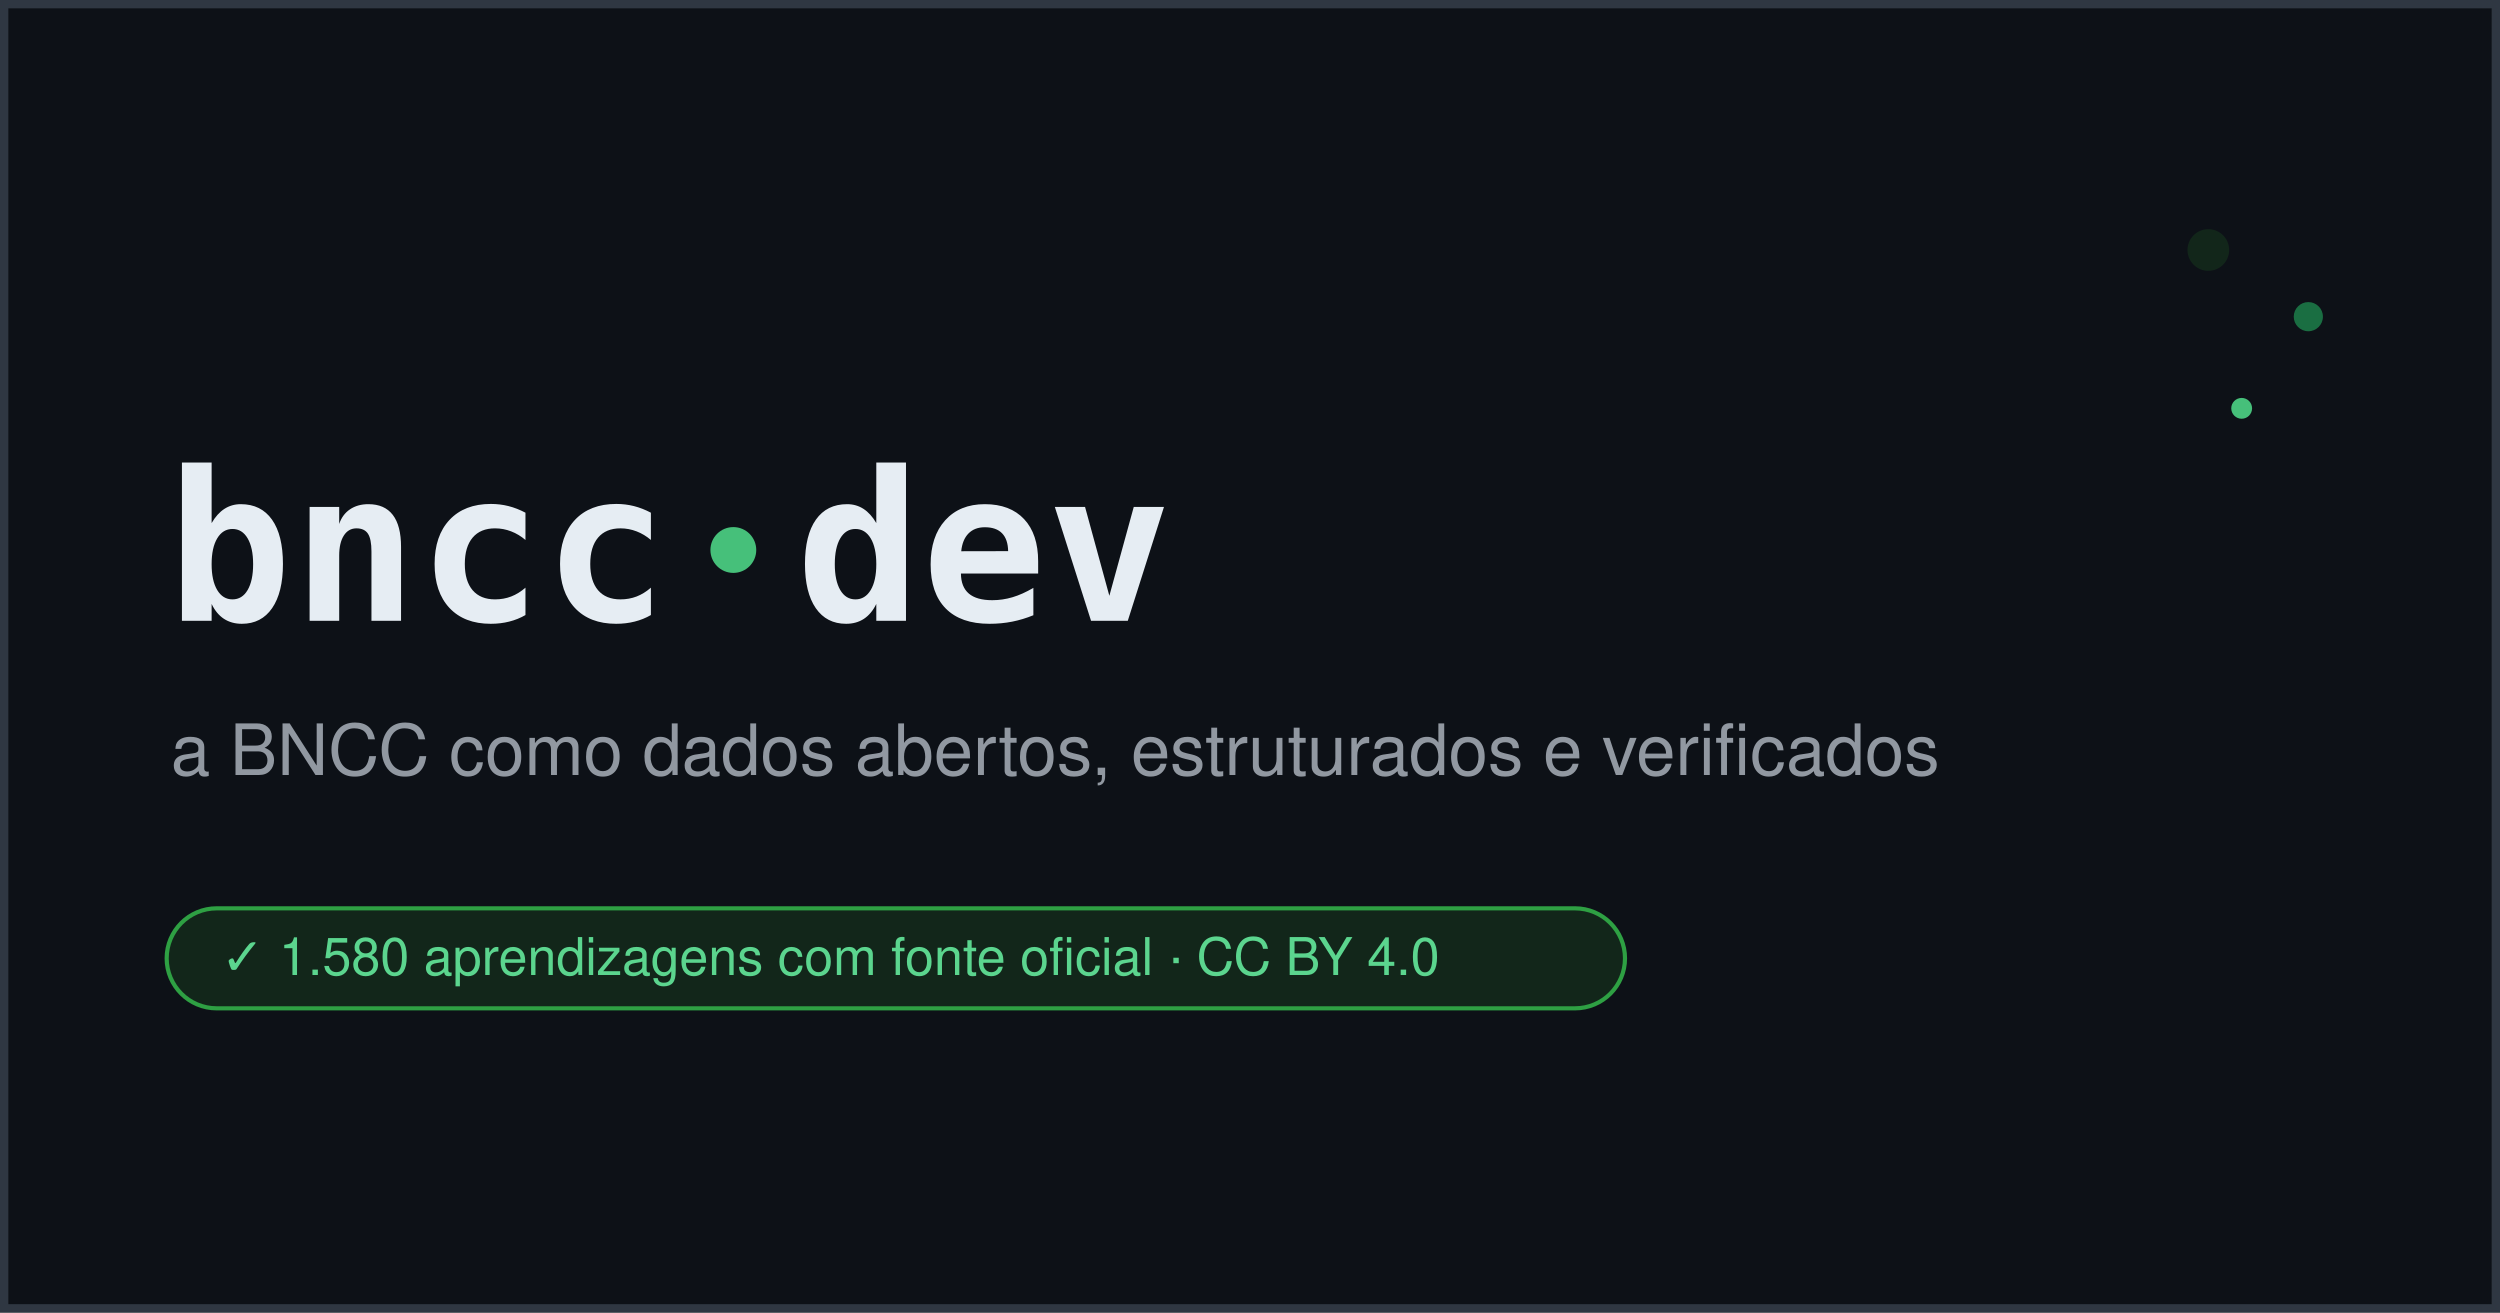
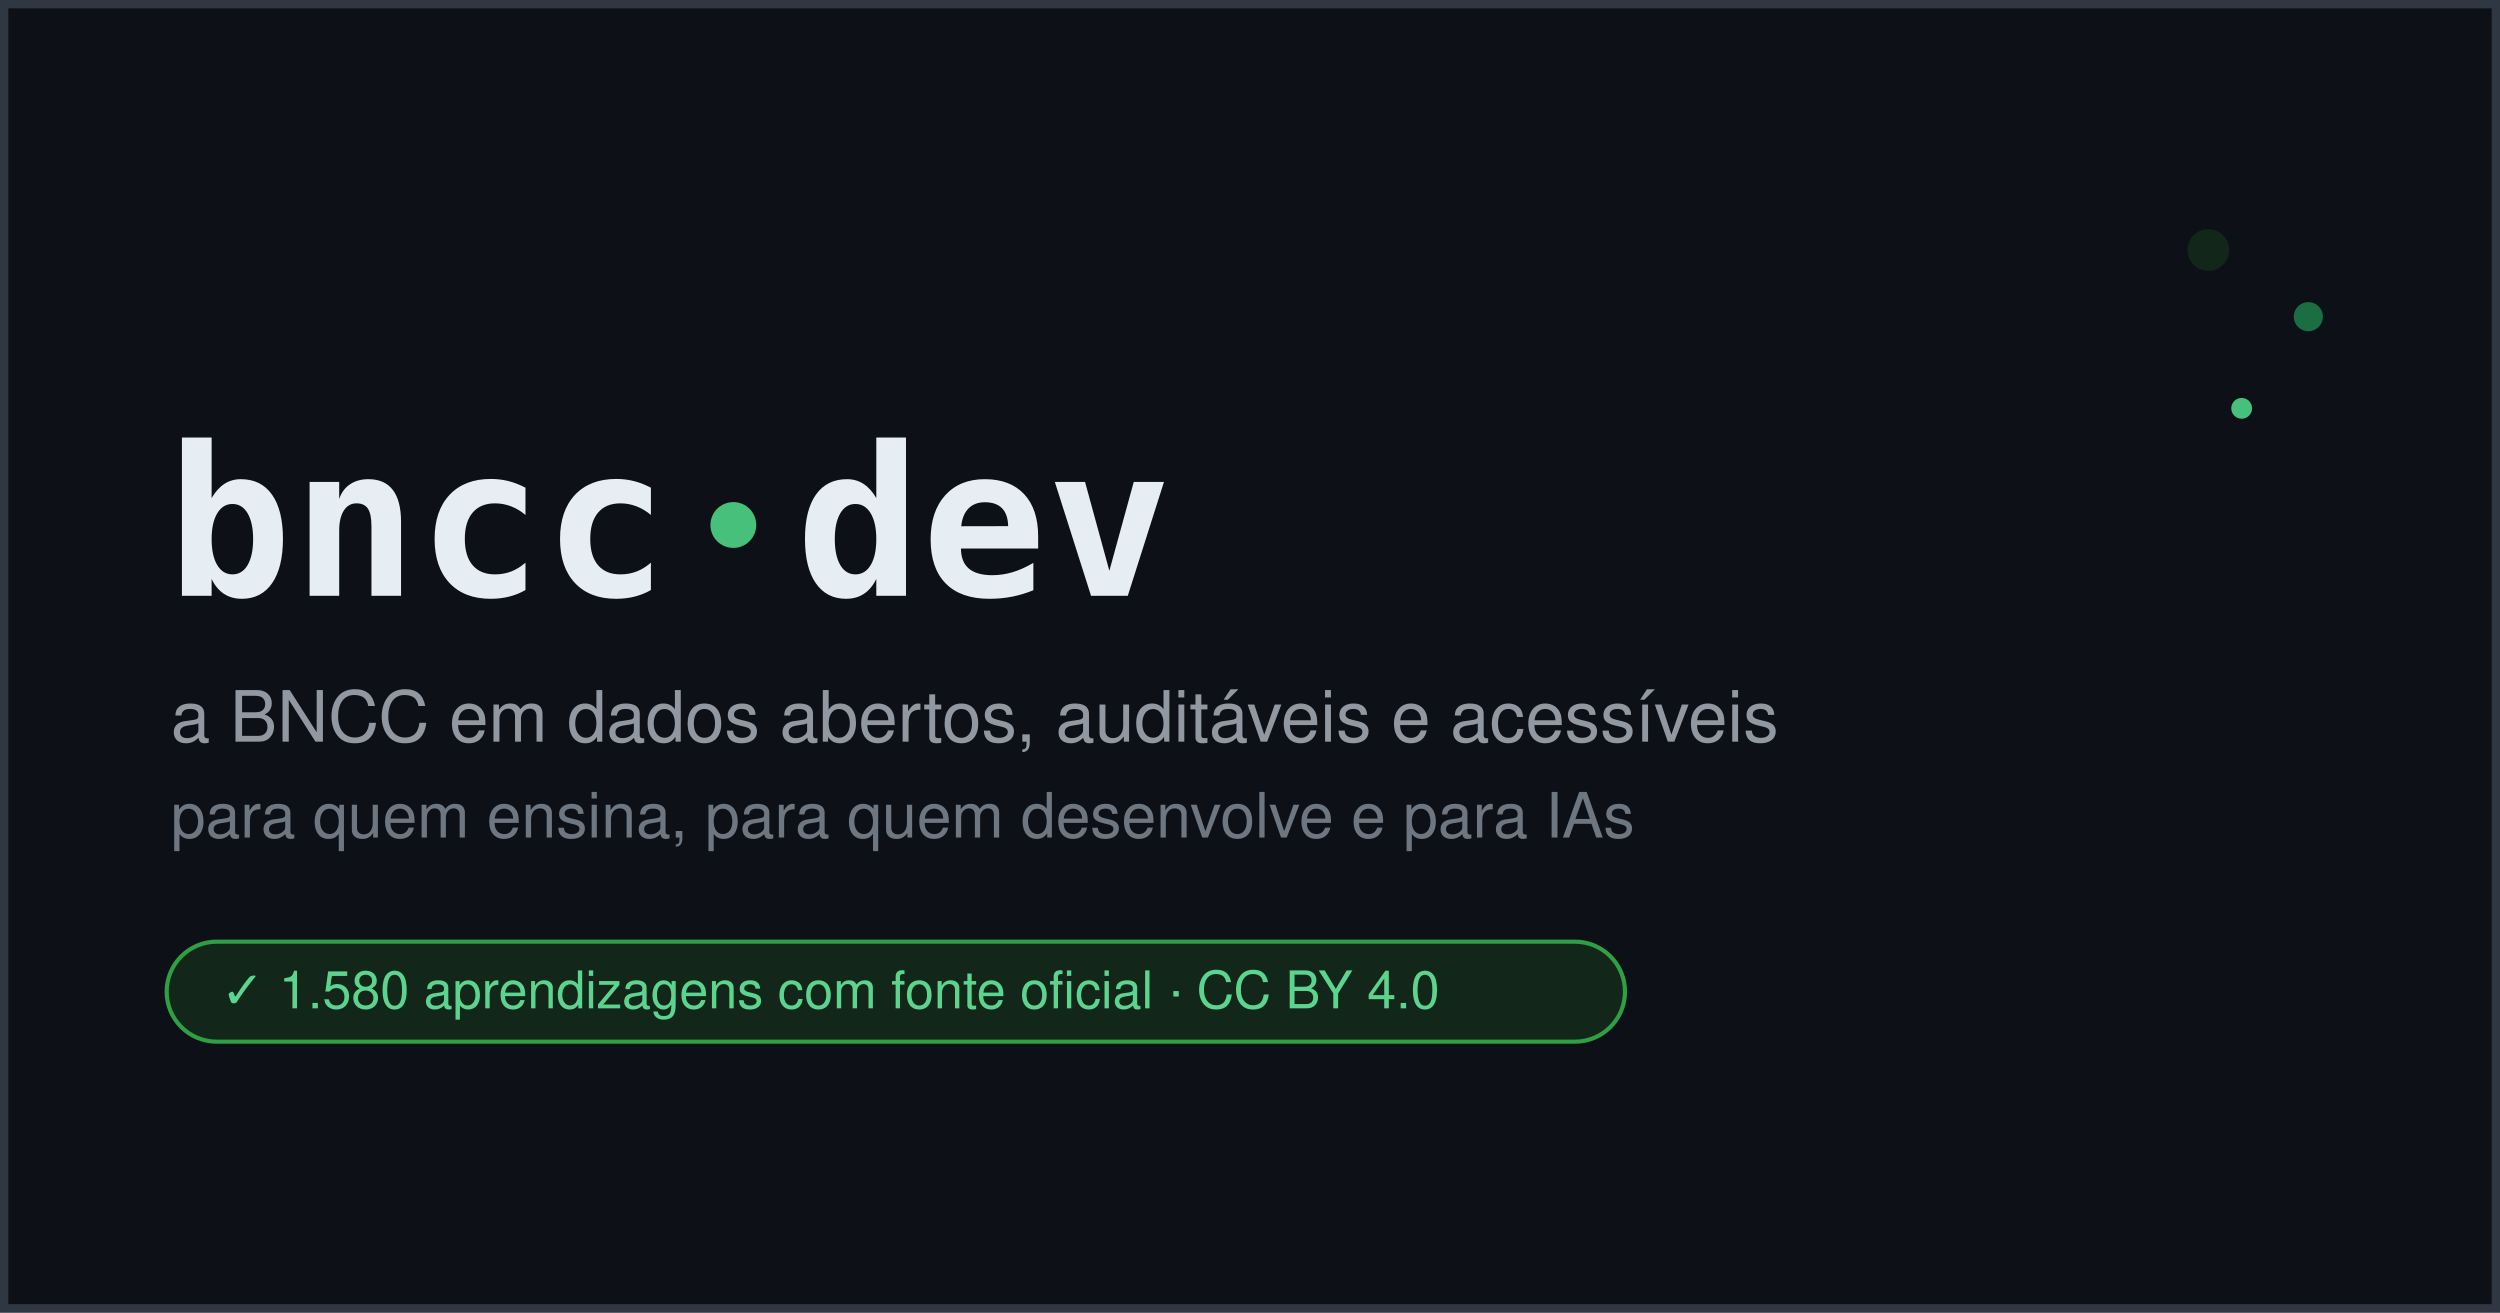
<svg xmlns="http://www.w3.org/2000/svg" width="1200" height="630" viewBox="0 0 1200 630">
  <rect width="1200" height="630" fill="#0d1117" />
  <rect x="2" y="2" width="1196" height="626" fill="none" stroke="#2f3742" stroke-width="4" />
  <circle cx="1060" cy="120" r="10" fill="#12261a" />
  <circle cx="1108" cy="152" r="7" fill="#1a6e42" />
  <circle cx="1076" cy="196" r="5" fill="#46c07a" />
-   <text x="80" y="298" font-family="Menlo,Consolas,monospace" font-size="100" font-weight="700" fill="#e6edf3">bncc</text>
-   <circle cx="352" cy="264" r="11" fill="#46c07a" />
-   <text x="382" y="298" font-family="Menlo,Consolas,monospace" font-size="100" font-weight="700" fill="#e6edf3">dev</text>
-   <text x="82" y="372" font-family="Helvetica,Arial,sans-serif" font-size="34" fill="#9198a1">a BNCC como dados abertos, estruturados e verificados</text>
-   <rect x="80" y="436" rx="24" height="48" width="700" fill="#12261a" stroke="#2ea043" stroke-width="2" />
-   <text x="106" y="468" font-family="Helvetica,Arial,sans-serif" font-size="25" fill="#5bd58e">✓ 1.580 aprendizagens com fonte oficial · CC BY 4.0</text>
+   <text x="80" y="286" font-family="Menlo,Consolas,monospace" font-size="100" font-weight="700" fill="#e6edf3">bncc</text>
+   <circle cx="352" cy="252" r="11" fill="#46c07a" />
+   <text x="382" y="286" font-family="Menlo,Consolas,monospace" font-size="100" font-weight="700" fill="#e6edf3">dev</text>
+   <text x="82" y="356" font-family="Helvetica,Arial,sans-serif" font-size="34" fill="#9198a1">a BNCC em dados abertos, auditáveis e acessíveis</text>
+   <text x="82" y="402" font-family="Helvetica,Arial,sans-serif" font-size="30" fill="#6e7781">para quem ensina, para quem desenvolve e para IAs</text>
+   <rect x="80" y="452" rx="24" height="48" width="700" fill="#12261a" stroke="#2ea043" stroke-width="2" />
+   <text x="106" y="484" font-family="Helvetica,Arial,sans-serif" font-size="25" fill="#5bd58e">✓ 1.580 aprendizagens com fonte oficial · CC BY 4.0</text>
</svg>
